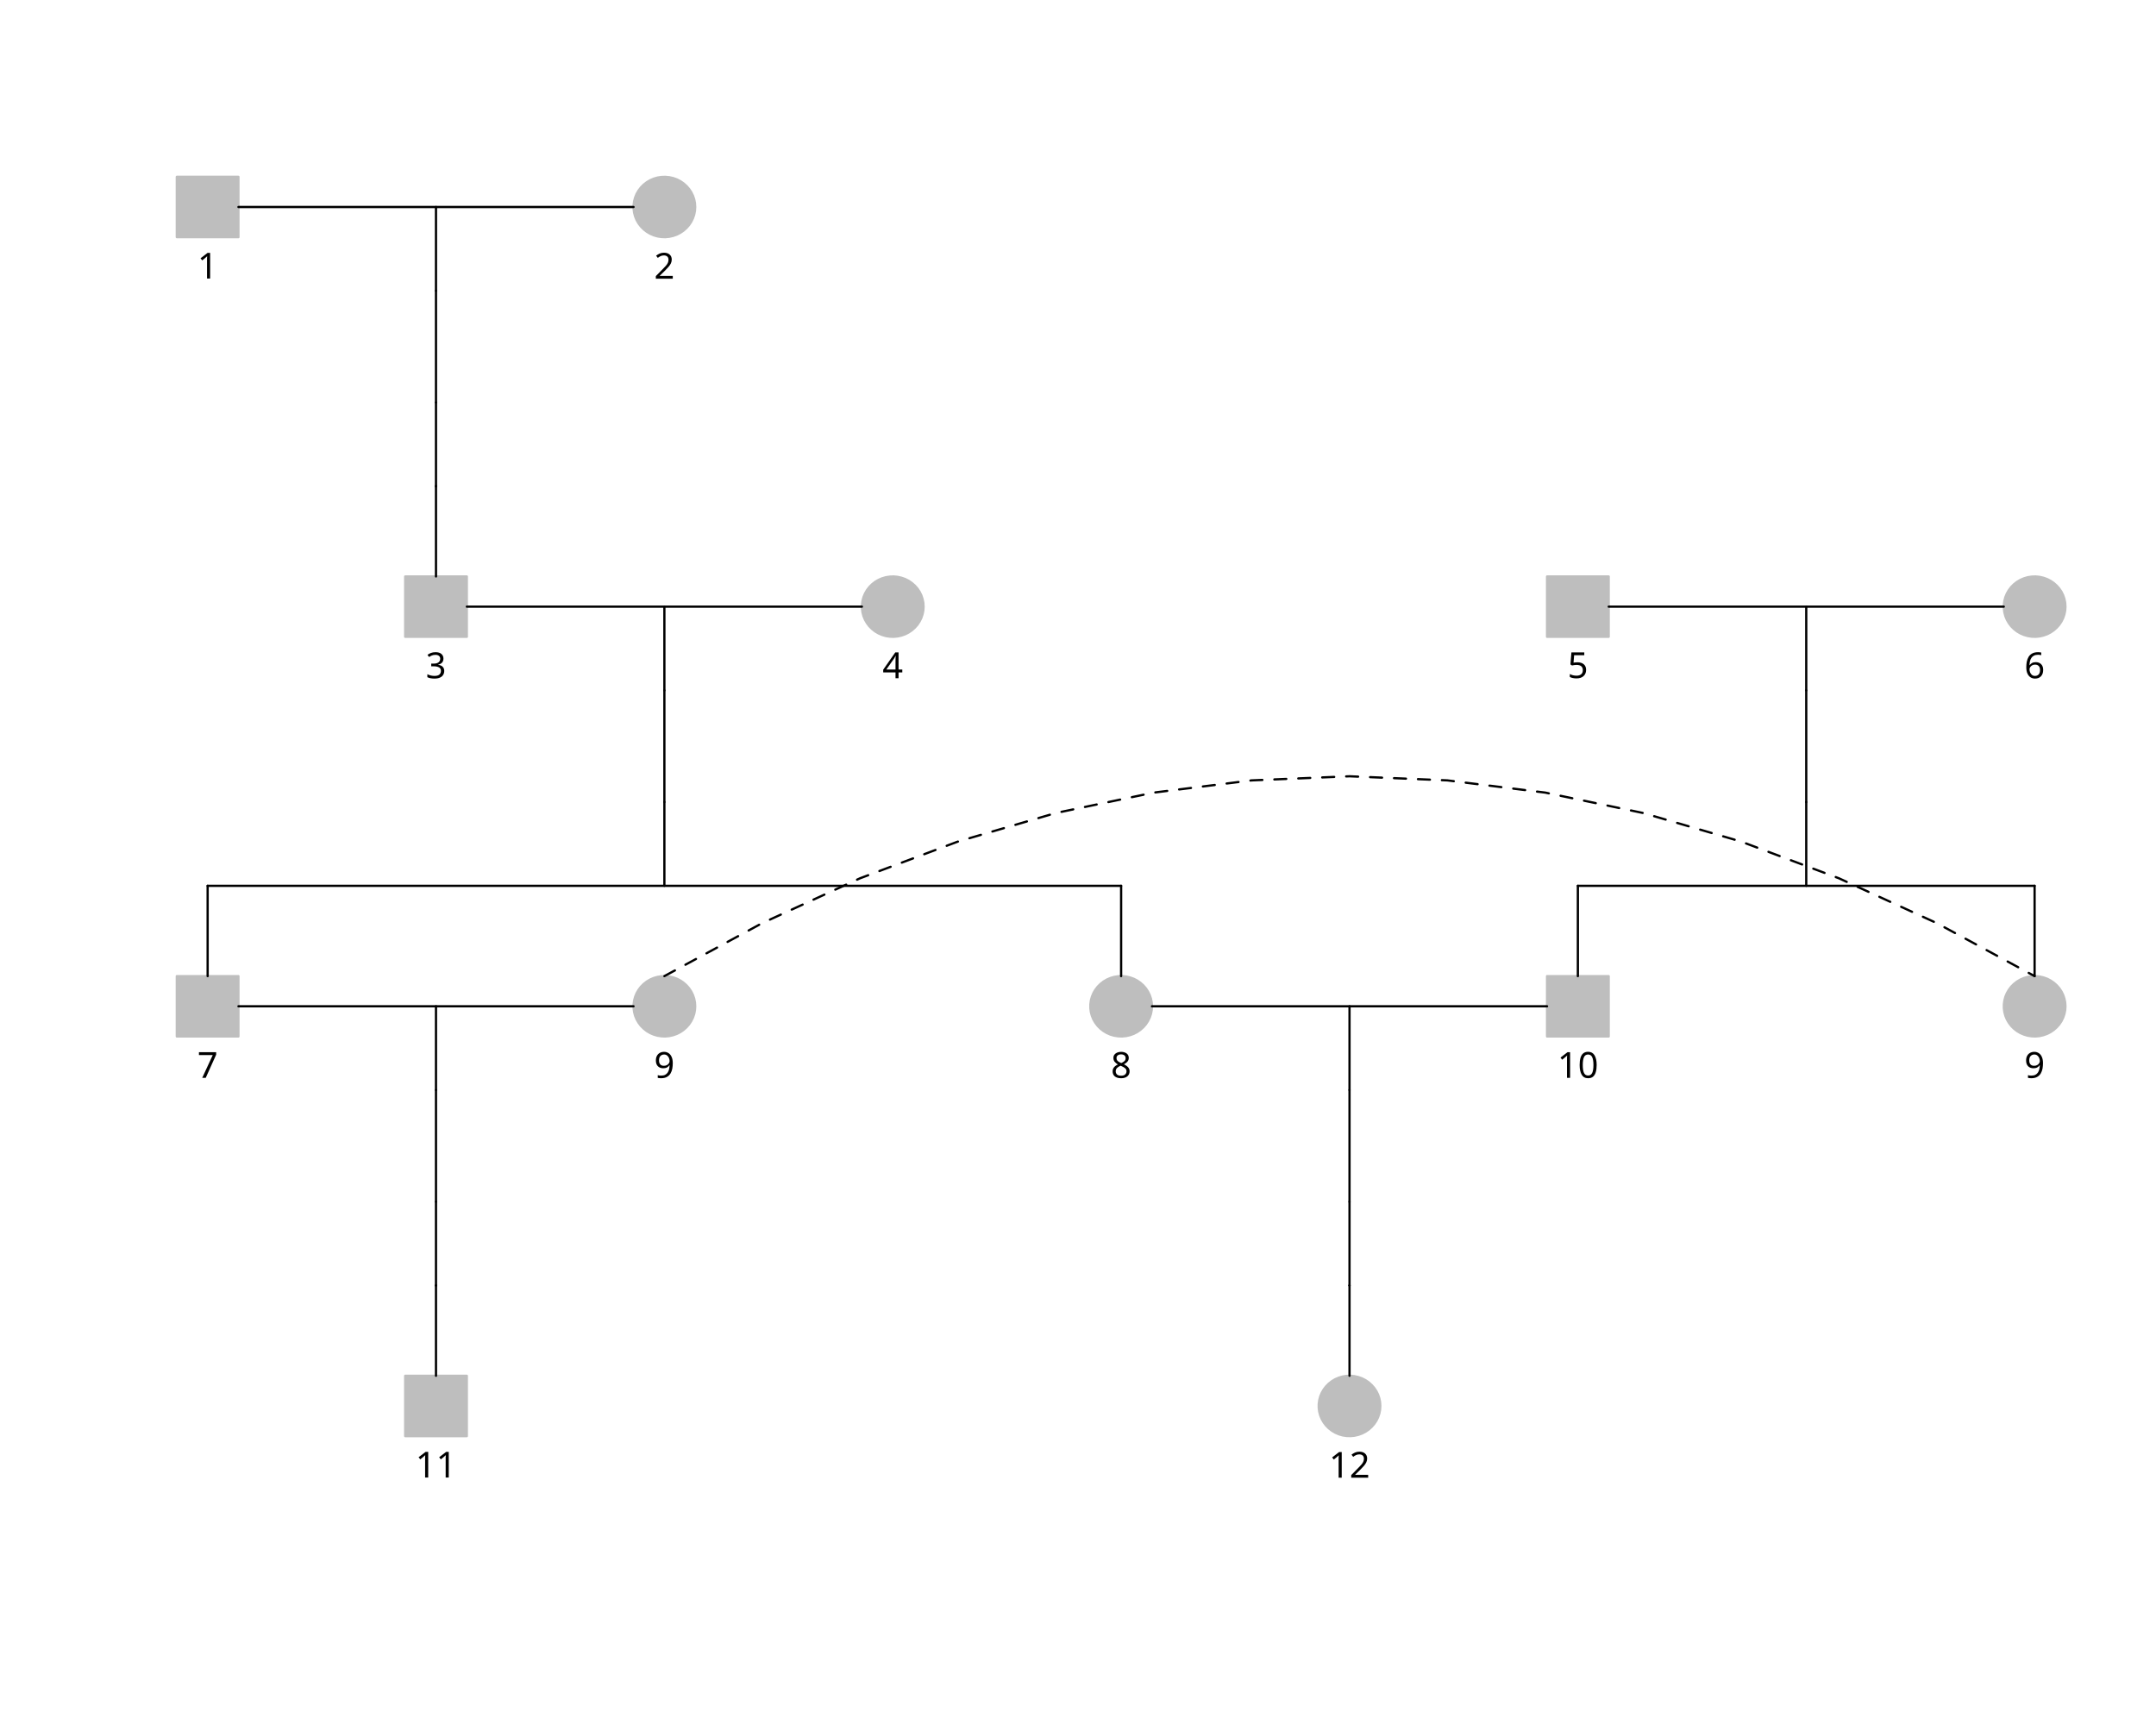
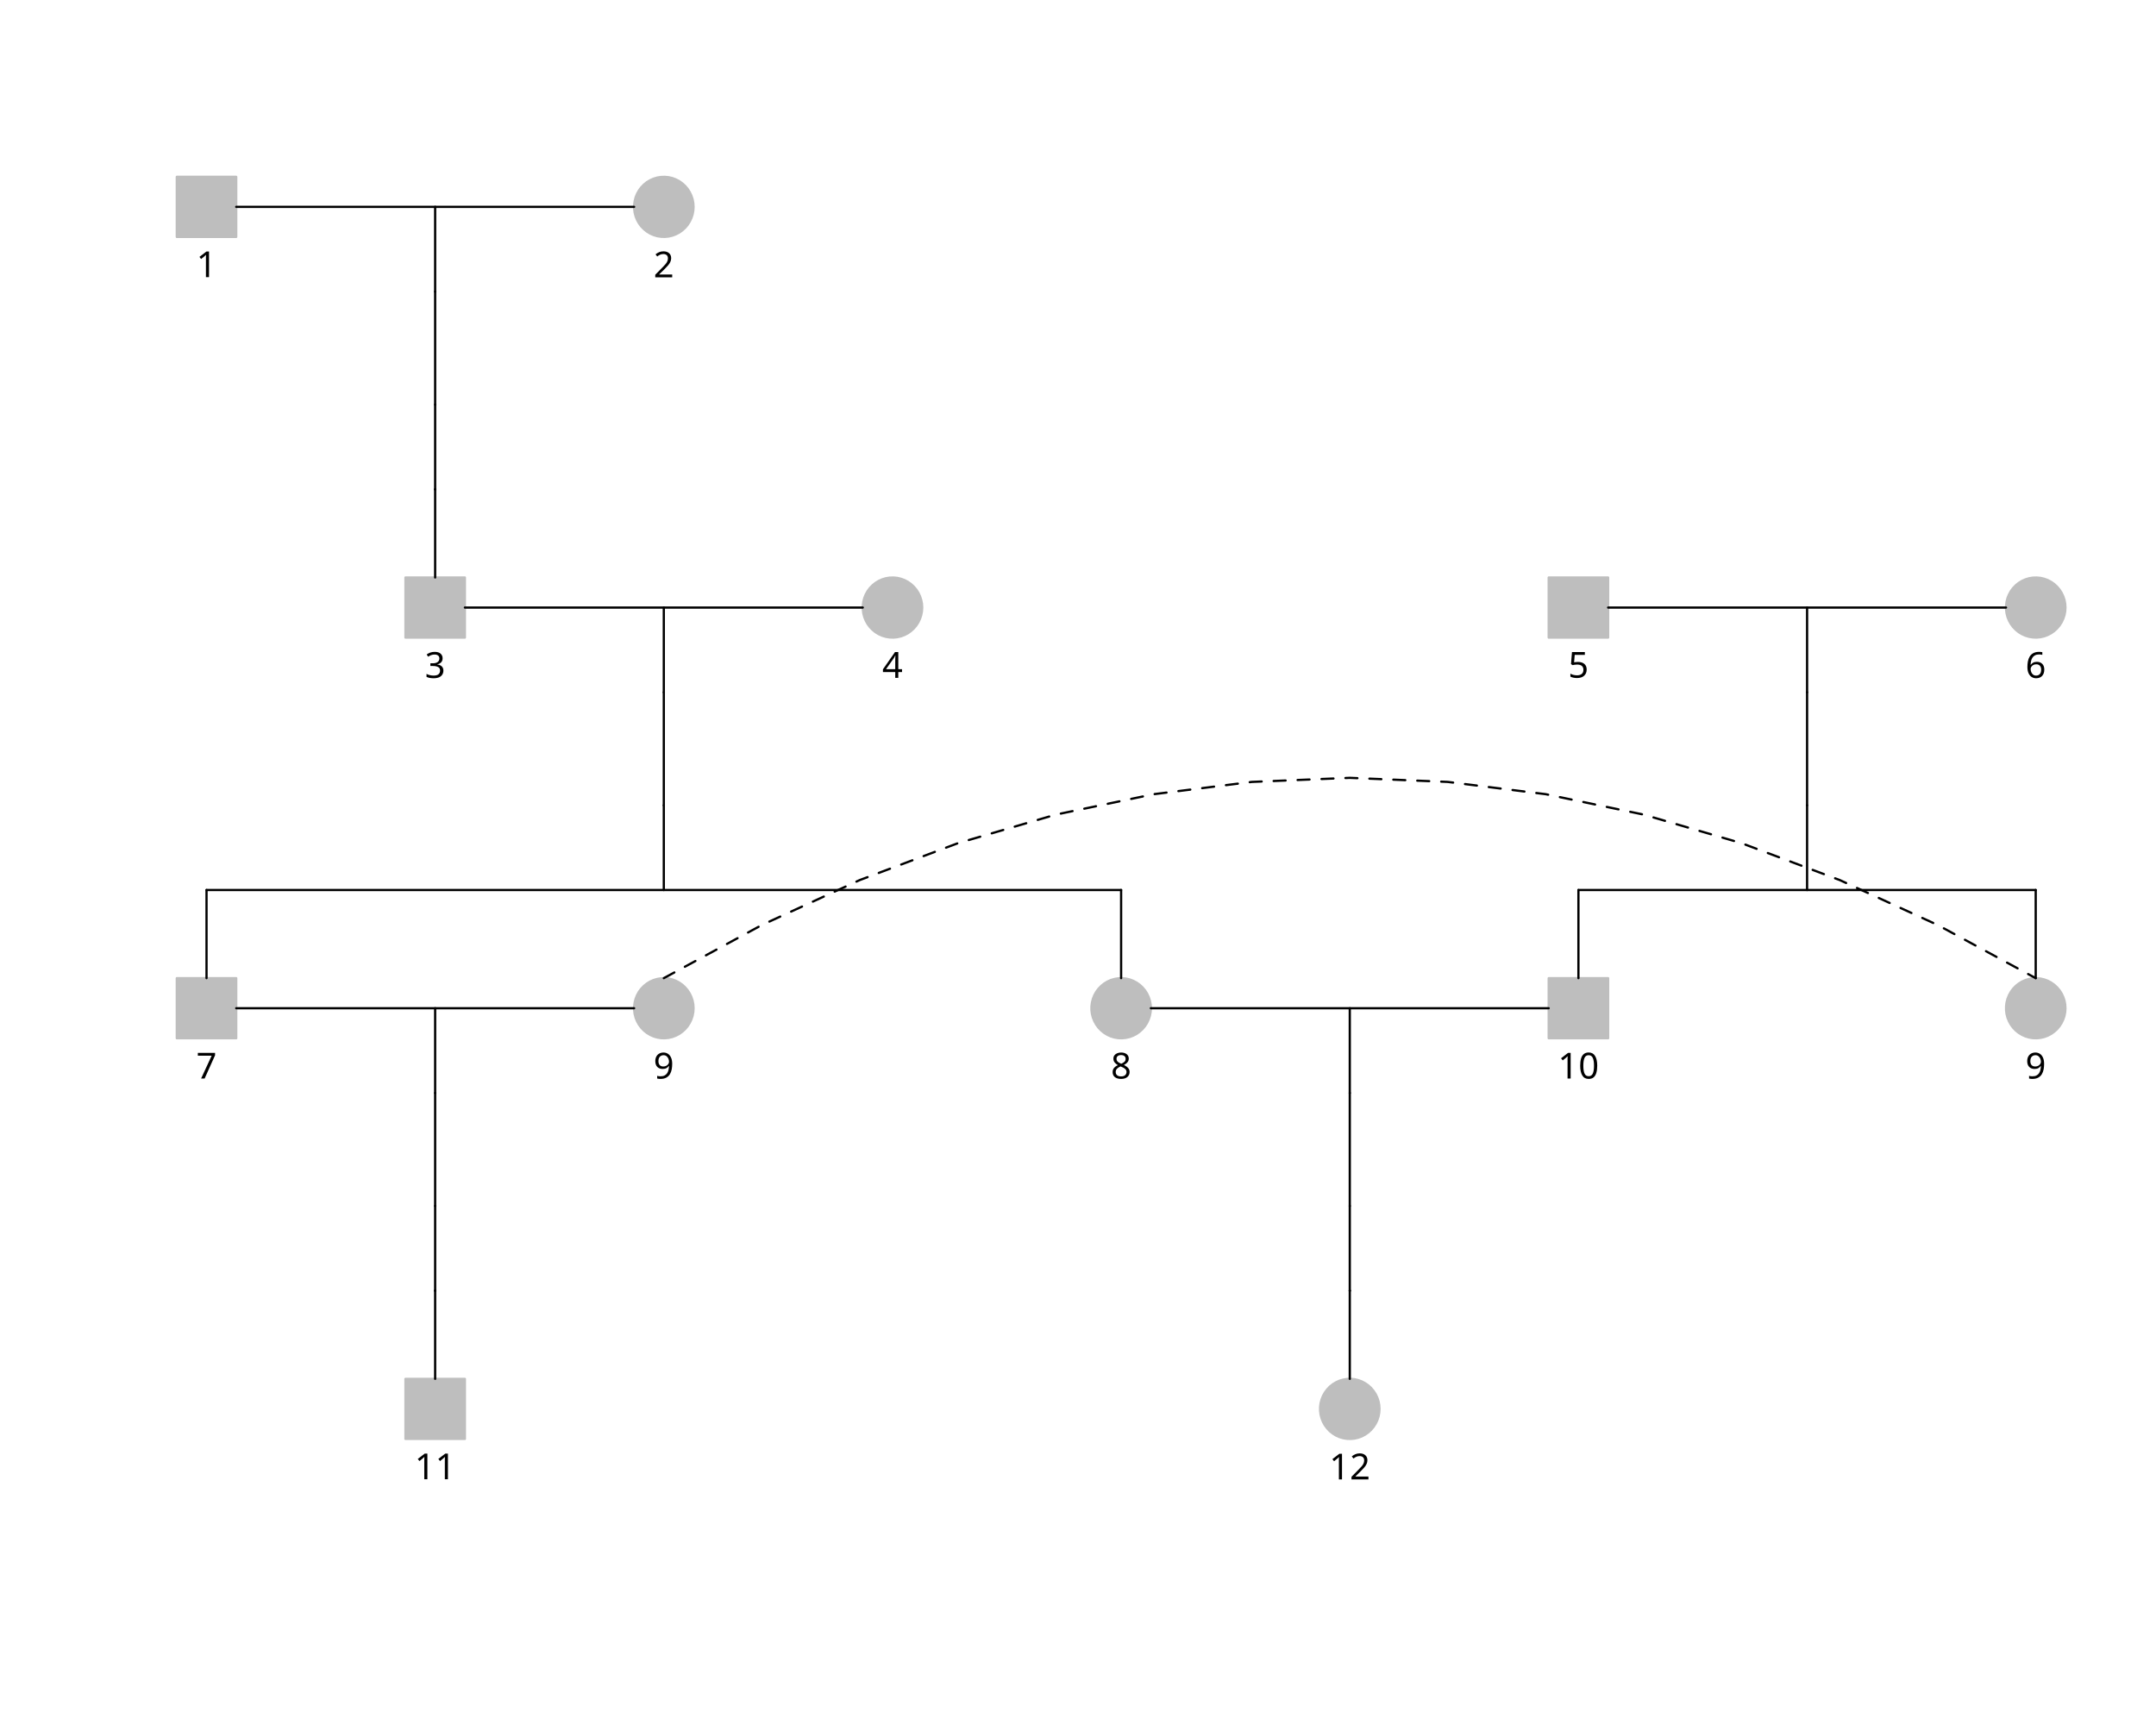
<svg xmlns="http://www.w3.org/2000/svg" class="svglite" data-engine-version="2.0" width="720.00pt" height="576.00pt" viewBox="0 0 720.00 576.00">
  <defs>
    <style type="text/css">
    .svglite line, .svglite polyline, .svglite polygon, .svglite path, .svglite rect, .svglite circle {
      fill: none;
      stroke: #000000;
      stroke-linecap: round;
      stroke-linejoin: round;
      stroke-miterlimit: 10.00;
    }
  </style>
  </defs>
  <rect width="100%" height="100%" style="stroke: none; fill: #FFFFFF;" />
  <defs>
    <clipPath id="cpMC4wMHw3MjAuMDB8MC4wMHw1NzYuMDA=">
      <rect x="0.00" y="0.00" width="720.00" height="576.00" />
    </clipPath>
  </defs>
  <g clip-path="url(#cpMC4wMHw3MjAuMDB8MC4wMHw1NzYuMDA=)">
-     <polygon points="59.04,59.04 59.04,79.19 79.63,79.19 79.63,59.04 " style="stroke-width: 0.75; stroke: #BEBEBE; fill: #BEBEBE;" />
-     <polygon points="135.31,192.49 135.31,212.64 155.90,212.64 155.90,192.49 " style="stroke-width: 0.75; stroke: #BEBEBE; fill: #BEBEBE;" />
-     <polygon points="59.04,325.94 59.04,346.09 79.63,346.09 79.63,325.94 " style="stroke-width: 0.75; stroke: #BEBEBE; fill: #BEBEBE;" />
-     <polygon points="135.31,459.39 135.31,479.54 155.90,479.54 155.90,459.39 " style="stroke-width: 0.75; stroke: #BEBEBE; fill: #BEBEBE;" />
-     <polygon points="232.16,69.12 232.08,70.40 231.83,71.67 231.41,72.90 230.84,74.06 230.12,75.14 229.26,76.12 228.29,76.99 227.21,77.73 226.04,78.33 224.80,78.77 223.51,79.06 222.20,79.19 220.88,79.14 219.58,78.94 218.31,78.57 217.11,78.05 215.98,77.38 214.95,76.57 214.03,75.65 213.24,74.61 212.59,73.49 212.10,72.29 211.76,71.04 211.59,69.76 211.59,68.47 211.76,67.19 212.10,65.94 212.59,64.74 213.24,63.62 214.03,62.58 214.95,61.66 215.98,60.85 217.11,60.18 218.31,59.66 219.58,59.29 220.88,59.09 222.20,59.05 223.51,59.17 224.80,59.46 226.04,59.90 227.21,60.50 228.29,61.24 229.26,62.11 230.12,63.09 230.84,64.17 231.41,65.33 231.83,66.56 232.08,67.83 232.16,69.12 " style="stroke-width: 0.75; stroke: #BEBEBE; fill: #BEBEBE;" />
-     <polygon points="308.43,202.57 308.35,203.85 308.09,205.12 307.68,206.35 307.10,207.51 306.39,208.59 305.53,209.57 304.55,210.44 303.47,211.18 302.30,211.78 301.06,212.22 299.78,212.51 298.46,212.64 297.15,212.59 295.84,212.39 294.58,212.02 293.37,211.50 292.24,210.83 291.21,210.02 290.29,209.10 289.51,208.06 288.86,206.94 288.36,205.74 288.03,204.49 287.86,203.21 287.86,201.92 288.03,200.64 288.36,199.39 288.86,198.19 289.51,197.07 290.29,196.03 291.21,195.11 292.24,194.30 293.37,193.63 294.58,193.11 295.84,192.74 297.15,192.54 298.46,192.49 299.78,192.62 301.06,192.91 302.30,193.35 303.47,193.95 304.55,194.69 305.53,195.56 306.39,196.54 307.10,197.62 307.68,198.78 308.09,200.01 308.35,201.28 308.43,202.57 " style="stroke-width: 0.75; stroke: #BEBEBE; fill: #BEBEBE;" />
-     <polygon points="232.16,336.01 232.08,337.30 231.83,338.57 231.41,339.80 230.84,340.96 230.12,342.04 229.26,343.02 228.29,343.89 227.21,344.63 226.04,345.23 224.80,345.67 223.51,345.96 222.20,346.09 220.88,346.04 219.58,345.84 218.31,345.47 217.11,344.95 215.98,344.28 214.95,343.47 214.03,342.55 213.24,341.51 212.59,340.39 212.10,339.19 211.76,337.94 211.59,336.66 211.59,335.37 211.76,334.09 212.10,332.84 212.59,331.64 213.24,330.52 214.03,329.48 214.95,328.56 215.98,327.75 217.11,327.08 218.31,326.56 219.58,326.19 220.88,325.99 222.20,325.94 223.51,326.07 224.80,326.36 226.04,326.80 227.21,327.40 228.29,328.14 229.26,329.01 230.12,329.99 230.84,331.07 231.41,332.23 231.83,333.46 232.08,334.73 232.16,336.01 " style="stroke-width: 0.75; stroke: #BEBEBE; fill: #BEBEBE;" />
-     <polygon points="460.96,469.46 460.88,470.75 460.63,472.02 460.21,473.25 459.64,474.41 458.92,475.49 458.06,476.47 457.09,477.34 456.00,478.08 454.83,478.68 453.60,479.12 452.31,479.41 451.00,479.53 449.68,479.49 448.37,479.29 447.11,478.92 445.90,478.40 444.78,477.73 443.74,476.92 442.83,476.00 442.04,474.96 441.39,473.84 440.89,472.64 440.56,471.39 440.39,470.11 440.39,468.82 440.56,467.54 440.89,466.29 441.39,465.09 442.04,463.97 442.83,462.93 443.74,462.01 444.78,461.20 445.90,460.53 447.11,460.01 448.37,459.64 449.68,459.44 451.00,459.39 452.31,459.52 453.60,459.81 454.83,460.25 456.00,460.85 457.09,461.59 458.06,462.46 458.92,463.44 459.64,464.52 460.21,465.68 460.63,466.91 460.88,468.18 460.96,469.46 " style="stroke-width: 0.75; stroke: #BEBEBE; fill: #BEBEBE;" />
-     <polygon points="516.64,192.49 516.64,212.64 537.23,212.64 537.23,192.49 " style="stroke-width: 0.75; stroke: #BEBEBE; fill: #BEBEBE;" />
-     <polygon points="384.70,336.01 384.61,337.30 384.36,338.57 383.94,339.80 383.37,340.96 382.65,342.04 381.80,343.02 380.82,343.89 379.74,344.63 378.57,345.23 377.33,345.67 376.04,345.96 374.73,346.09 373.41,346.04 372.11,345.84 370.84,345.47 369.64,344.95 368.51,344.28 367.48,343.47 366.56,342.55 365.77,341.51 365.12,340.39 364.63,339.19 364.29,337.94 364.13,336.66 364.13,335.37 364.29,334.09 364.63,332.84 365.12,331.64 365.77,330.52 366.56,329.48 367.48,328.56 368.51,327.75 369.64,327.08 370.84,326.56 372.11,326.19 373.41,325.99 374.73,325.94 376.04,326.07 377.33,326.36 378.57,326.80 379.74,327.40 380.82,328.14 381.80,329.01 382.65,329.99 383.37,331.07 383.94,332.23 384.36,333.46 384.61,334.73 384.70,336.01 " style="stroke-width: 0.75; stroke: #BEBEBE; fill: #BEBEBE;" />
-     <polygon points="689.76,202.57 689.68,203.85 689.42,205.12 689.01,206.35 688.44,207.51 687.72,208.59 686.86,209.57 685.88,210.44 684.80,211.18 683.63,211.78 682.39,212.22 681.11,212.51 679.79,212.64 678.48,212.59 677.17,212.39 675.91,212.02 674.70,211.50 673.57,210.83 672.54,210.02 671.62,209.10 670.84,208.06 670.19,206.94 669.69,205.74 669.36,204.49 669.19,203.21 669.19,201.92 669.36,200.64 669.69,199.39 670.19,198.19 670.84,197.07 671.62,196.03 672.54,195.11 673.57,194.30 674.70,193.63 675.91,193.11 677.17,192.74 678.48,192.54 679.79,192.49 681.11,192.62 682.39,192.91 683.63,193.35 684.80,193.95 685.88,194.69 686.86,195.56 687.72,196.54 688.44,197.62 689.01,198.78 689.42,200.01 689.68,201.28 689.76,202.57 " style="stroke-width: 0.75; stroke: #BEBEBE; fill: #BEBEBE;" />
-     <polygon points="516.64,325.94 516.64,346.09 537.23,346.09 537.23,325.94 " style="stroke-width: 0.75; stroke: #BEBEBE; fill: #BEBEBE;" />
-     <polygon points="689.76,336.01 689.68,337.30 689.42,338.57 689.01,339.80 688.44,340.96 687.72,342.04 686.86,343.02 685.88,343.89 684.80,344.63 683.63,345.23 682.39,345.67 681.11,345.96 679.79,346.09 678.48,346.04 677.17,345.84 675.91,345.47 674.70,344.95 673.57,344.28 672.54,343.47 671.62,342.55 670.84,341.51 670.19,340.39 669.69,339.19 669.36,337.94 669.19,336.66 669.19,335.37 669.36,334.09 669.69,332.84 670.19,331.64 670.84,330.52 671.62,329.48 672.54,328.56 673.57,327.75 674.70,327.08 675.91,326.56 677.17,326.19 678.48,325.99 679.79,325.94 681.11,326.07 682.39,326.36 683.63,326.80 684.80,327.40 685.88,328.14 686.86,329.01 687.72,329.99 688.44,331.07 689.01,332.23 689.42,333.46 689.68,334.73 689.76,336.01 " style="stroke-width: 0.75; stroke: #BEBEBE; fill: #BEBEBE;" />
-     <text x="69.34" y="93.01" text-anchor="middle" style="font-size: 12.00px; font-family: sans;" textLength="6.67px" lengthAdjust="spacingAndGlyphs">1</text>
-     <text x="145.60" y="226.46" text-anchor="middle" style="font-size: 12.00px; font-family: sans;" textLength="6.67px" lengthAdjust="spacingAndGlyphs">3</text>
-     <text x="69.34" y="359.91" text-anchor="middle" style="font-size: 12.00px; font-family: sans;" textLength="6.67px" lengthAdjust="spacingAndGlyphs">7</text>
-     <text x="145.60" y="493.36" text-anchor="middle" style="font-size: 12.00px; font-family: sans;" textLength="13.35px" lengthAdjust="spacingAndGlyphs">11</text>
-     <text x="221.87" y="93.07" text-anchor="middle" style="font-size: 12.00px; font-family: sans;" textLength="6.67px" lengthAdjust="spacingAndGlyphs">2</text>
-     <text x="298.13" y="226.46" text-anchor="middle" style="font-size: 12.00px; font-family: sans;" textLength="6.67px" lengthAdjust="spacingAndGlyphs">4</text>
-     <text x="221.87" y="359.91" text-anchor="middle" style="font-size: 12.00px; font-family: sans;" textLength="6.67px" lengthAdjust="spacingAndGlyphs">9</text>
-     <text x="450.67" y="493.42" text-anchor="middle" style="font-size: 12.00px; font-family: sans;" textLength="13.35px" lengthAdjust="spacingAndGlyphs">12</text>
-     <text x="526.93" y="226.40" text-anchor="middle" style="font-size: 12.00px; font-family: sans;" textLength="6.67px" lengthAdjust="spacingAndGlyphs">5</text>
-     <text x="374.40" y="359.91" text-anchor="middle" style="font-size: 12.00px; font-family: sans;" textLength="6.67px" lengthAdjust="spacingAndGlyphs">8</text>
-     <text x="679.46" y="226.46" text-anchor="middle" style="font-size: 12.00px; font-family: sans;" textLength="6.67px" lengthAdjust="spacingAndGlyphs">6</text>
-     <text x="526.93" y="359.91" text-anchor="middle" style="font-size: 12.00px; font-family: sans;" textLength="13.35px" lengthAdjust="spacingAndGlyphs">10</text>
-     <text x="679.46" y="359.91" text-anchor="middle" style="font-size: 12.00px; font-family: sans;" textLength="6.67px" lengthAdjust="spacingAndGlyphs">9</text>
-     <line x1="79.63" y1="69.12" x2="211.57" y2="69.12" style="stroke-width: 0.75;" />
-     <line x1="155.90" y1="202.57" x2="287.84" y2="202.57" style="stroke-width: 0.75;" />
-     <line x1="79.63" y1="336.01" x2="211.57" y2="336.01" style="stroke-width: 0.75;" />
-     <line x1="537.23" y1="202.57" x2="669.17" y2="202.57" style="stroke-width: 0.75;" />
-     <line x1="384.70" y1="336.01" x2="516.64" y2="336.01" style="stroke-width: 0.75;" />
-     <line x1="145.60" y1="192.49" x2="145.60" y2="162.33" style="stroke-width: 0.75;" />
-     <line x1="145.60" y1="162.33" x2="145.60" y2="162.33" style="stroke-width: 0.75;" />
-     <line x1="145.60" y1="162.33" x2="145.60" y2="134.37" style="stroke-width: 0.75;" />
-     <line x1="145.60" y1="134.37" x2="145.60" y2="97.08" style="stroke-width: 0.75;" />
-     <line x1="145.60" y1="97.08" x2="145.60" y2="69.12" style="stroke-width: 0.75;" />
-     <line x1="69.34" y1="325.94" x2="69.34" y2="295.78" style="stroke-width: 0.75;" />
-     <line x1="374.40" y1="325.94" x2="374.40" y2="295.78" style="stroke-width: 0.75;" />
-     <line x1="69.34" y1="295.78" x2="374.40" y2="295.78" style="stroke-width: 0.75;" />
-     <line x1="221.87" y1="295.78" x2="221.87" y2="267.82" style="stroke-width: 0.75;" />
-     <line x1="221.87" y1="267.82" x2="221.87" y2="230.53" style="stroke-width: 0.75;" />
-     <line x1="221.87" y1="230.53" x2="221.87" y2="202.57" style="stroke-width: 0.75;" />
-     <line x1="526.93" y1="325.94" x2="526.93" y2="295.78" style="stroke-width: 0.75;" />
-     <line x1="679.46" y1="325.94" x2="679.46" y2="295.78" style="stroke-width: 0.75;" />
-     <line x1="526.93" y1="295.78" x2="679.46" y2="295.78" style="stroke-width: 0.75;" />
-     <line x1="603.20" y1="295.78" x2="603.20" y2="267.82" style="stroke-width: 0.75;" />
-     <line x1="603.20" y1="267.82" x2="603.20" y2="230.53" style="stroke-width: 0.75;" />
-     <line x1="603.20" y1="230.53" x2="603.20" y2="202.57" style="stroke-width: 0.75;" />
-     <line x1="145.60" y1="459.39" x2="145.60" y2="429.23" style="stroke-width: 0.75;" />
-     <line x1="145.60" y1="429.23" x2="145.60" y2="429.23" style="stroke-width: 0.75;" />
-     <line x1="145.60" y1="429.23" x2="145.60" y2="401.27" style="stroke-width: 0.75;" />
-     <line x1="145.60" y1="401.27" x2="145.60" y2="363.98" style="stroke-width: 0.75;" />
-     <line x1="145.60" y1="363.98" x2="145.60" y2="336.01" style="stroke-width: 0.75;" />
-     <line x1="450.67" y1="459.39" x2="450.67" y2="429.23" style="stroke-width: 0.75;" />
-     <line x1="450.67" y1="429.23" x2="450.67" y2="429.23" style="stroke-width: 0.75;" />
-     <line x1="450.67" y1="429.23" x2="450.67" y2="401.27" style="stroke-width: 0.75;" />
-     <line x1="450.67" y1="401.27" x2="450.67" y2="363.98" style="stroke-width: 0.75;" />
-     <line x1="450.67" y1="363.98" x2="450.67" y2="336.01" style="stroke-width: 0.75;" />
-     <polyline points="221.87,325.94 254.55,308.24 287.24,293.26 319.92,281.00 352.61,271.47 385.30,264.66 417.98,260.58 450.67,259.21 483.35,260.58 516.04,264.66 548.72,271.47 581.41,281.00 614.09,293.26 646.78,308.24 679.46,325.94 " style="stroke-width: 0.75; stroke-dasharray: 4.00,4.00;" />
+     <polygon points="59.04,59.04 59.04,79.11 78.89,79.11 78.89,59.04 " style="stroke-width: 0.75; stroke: #BEBEBE; fill: #BEBEBE;" />
+     <polygon points="135.40,192.83 135.40,212.90 155.25,212.90 155.25,192.83 " style="stroke-width: 0.75; stroke: #BEBEBE; fill: #BEBEBE;" />
+     <polygon points="59.04,326.62 59.04,346.69 78.89,346.69 78.89,326.62 " style="stroke-width: 0.75; stroke: #BEBEBE; fill: #BEBEBE;" />
+     <polygon points="135.40,460.42 135.40,480.48 155.25,480.48 155.25,460.42 " style="stroke-width: 0.75; stroke: #BEBEBE; fill: #BEBEBE;" />
+     <polygon points="231.61,69.07 231.53,70.36 231.29,71.62 230.88,72.84 230.33,74.00 229.64,75.08 228.81,76.06 227.87,76.92 226.83,77.66 225.70,78.25 224.51,78.69 223.27,78.98 222.00,79.10 220.73,79.06 219.47,78.86 218.25,78.49 217.09,77.97 216.00,77.30 215.01,76.50 214.12,75.58 213.36,74.55 212.74,73.43 212.26,72.24 211.94,70.99 211.78,69.72 211.78,68.43 211.94,67.16 212.26,65.91 212.74,64.72 213.36,63.60 214.12,62.57 215.01,61.65 216.00,60.84 217.09,60.18 218.25,59.66 219.47,59.29 220.73,59.09 222.00,59.05 223.27,59.17 224.51,59.45 225.70,59.90 226.83,60.49 227.87,61.23 228.81,62.09 229.64,63.07 230.33,64.15 230.88,65.31 231.29,66.53 231.53,67.79 231.61,69.07 " style="stroke-width: 0.75; stroke: #BEBEBE; fill: #BEBEBE;" />
+     <polygon points="307.97,202.87 307.89,204.15 307.64,205.41 307.24,206.63 306.69,207.79 306.00,208.87 305.17,209.85 304.23,210.71 303.19,211.45 302.06,212.04 300.87,212.49 299.63,212.77 298.36,212.90 297.09,212.85 295.83,212.65 294.61,212.28 293.45,211.76 292.36,211.10 291.37,210.29 290.48,209.37 289.72,208.34 289.10,207.22 288.62,206.03 288.30,204.78 288.14,203.51 288.14,202.22 288.30,200.95 288.62,199.70 289.10,198.51 289.72,197.39 290.48,196.36 291.37,195.44 292.36,194.64 293.45,193.97 294.61,193.45 295.83,193.08 297.09,192.88 298.36,192.84 299.63,192.96 300.87,193.25 302.06,193.69 303.19,194.29 304.23,195.02 305.17,195.89 306.00,196.86 306.69,197.94 307.24,199.10 307.64,200.32 307.89,201.58 307.97,202.87 " style="stroke-width: 0.75; stroke: #BEBEBE; fill: #BEBEBE;" />
+     <polygon points="231.61,336.66 231.53,337.94 231.29,339.20 230.88,340.42 230.33,341.58 229.64,342.66 228.81,343.64 227.87,344.50 226.83,345.24 225.70,345.83 224.51,346.28 223.27,346.56 222.00,346.69 220.73,346.65 219.47,346.44 218.25,346.08 217.09,345.55 216.00,344.89 215.01,344.09 214.12,343.16 213.36,342.13 212.74,341.01 212.26,339.82 211.94,338.58 211.78,337.30 211.78,336.02 211.94,334.74 212.26,333.50 212.74,332.30 213.36,331.18 214.12,330.15 215.01,329.23 216.00,328.43 217.09,327.76 218.25,327.24 219.47,326.88 220.73,326.67 222.00,326.63 223.27,326.75 224.51,327.04 225.70,327.48 226.83,328.08 227.87,328.81 228.81,329.68 229.64,330.66 230.33,331.73 230.88,332.89 231.29,334.11 231.53,335.37 231.61,336.66 " style="stroke-width: 0.75; stroke: #BEBEBE; fill: #BEBEBE;" />
+     <polygon points="460.68,470.45 460.60,471.73 460.36,473.00 459.96,474.22 459.41,475.37 458.71,476.45 457.89,477.43 456.95,478.30 455.90,479.03 454.78,479.63 453.58,480.07 452.34,480.36 451.08,480.48 449.81,480.44 448.55,480.23 447.33,479.87 446.17,479.35 445.08,478.68 444.08,477.88 443.20,476.95 442.44,475.92 441.81,474.80 441.34,473.61 441.01,472.37 440.85,471.09 440.85,469.81 441.01,468.53 441.34,467.29 441.81,466.10 442.44,464.98 443.20,463.95 444.08,463.02 445.08,462.22 446.17,461.55 447.33,461.03 448.55,460.67 449.81,460.46 451.08,460.42 452.34,460.54 453.58,460.83 454.78,461.27 455.90,461.87 456.95,462.60 457.89,463.47 458.71,464.45 459.41,465.53 459.96,466.68 460.36,467.90 460.60,469.17 460.68,470.45 " style="stroke-width: 0.75; stroke: #BEBEBE; fill: #BEBEBE;" />
+     <polygon points="517.19,192.83 517.19,212.90 537.04,212.90 537.04,192.83 " style="stroke-width: 0.75; stroke: #BEBEBE; fill: #BEBEBE;" />
+     <polygon points="384.33,336.66 384.25,337.94 384.00,339.20 383.60,340.42 383.05,341.58 382.36,342.66 381.53,343.64 380.59,344.50 379.55,345.24 378.42,345.83 377.22,346.28 375.98,346.56 374.72,346.69 373.45,346.65 372.19,346.44 370.97,346.08 369.81,345.55 368.72,344.89 367.73,344.09 366.84,343.16 366.08,342.13 365.46,341.01 364.98,339.82 364.66,338.58 364.49,337.30 364.49,336.02 364.66,334.74 364.98,333.50 365.46,332.30 366.08,331.18 366.84,330.15 367.73,329.23 368.72,328.43 369.81,327.76 370.97,327.24 372.19,326.88 373.45,326.67 374.72,326.63 375.98,326.75 377.22,327.04 378.42,327.48 379.55,328.08 380.59,328.81 381.53,329.68 382.36,330.66 383.05,331.73 383.60,332.89 384.00,334.11 384.25,335.37 384.33,336.66 " style="stroke-width: 0.75; stroke: #BEBEBE; fill: #BEBEBE;" />
+     <polygon points="689.76,202.87 689.68,204.15 689.44,205.41 689.03,206.63 688.48,207.79 687.79,208.87 686.96,209.85 686.02,210.71 684.98,211.45 683.85,212.04 682.66,212.49 681.42,212.77 680.15,212.90 678.88,212.85 677.62,212.65 676.41,212.28 675.24,211.76 674.15,211.10 673.16,210.29 672.27,209.37 671.51,208.34 670.89,207.22 670.41,206.03 670.09,204.78 669.93,203.51 669.93,202.22 670.09,200.95 670.41,199.70 670.89,198.51 671.51,197.39 672.27,196.36 673.16,195.44 674.15,194.64 675.24,193.97 676.41,193.45 677.62,193.08 678.88,192.88 680.15,192.84 681.42,192.96 682.66,193.25 683.85,193.69 684.98,194.29 686.02,195.02 686.96,195.89 687.79,196.86 688.48,197.94 689.03,199.10 689.44,200.32 689.68,201.58 689.76,202.87 " style="stroke-width: 0.75; stroke: #BEBEBE; fill: #BEBEBE;" />
+     <polygon points="517.19,326.62 517.19,346.69 537.04,346.69 537.04,326.62 " style="stroke-width: 0.75; stroke: #BEBEBE; fill: #BEBEBE;" />
+     <polygon points="689.76,336.66 689.68,337.94 689.44,339.20 689.03,340.42 688.48,341.58 687.79,342.66 686.96,343.64 686.02,344.50 684.98,345.24 683.85,345.83 682.66,346.28 681.42,346.56 680.15,346.69 678.88,346.65 677.62,346.44 676.41,346.08 675.24,345.55 674.15,344.89 673.16,344.09 672.27,343.16 671.51,342.13 670.89,341.01 670.41,339.82 670.09,338.58 669.93,337.30 669.93,336.02 670.09,334.74 670.41,333.50 670.89,332.30 671.51,331.18 672.27,330.15 673.16,329.23 674.15,328.43 675.24,327.76 676.41,327.24 677.62,326.88 678.88,326.67 680.15,326.63 681.42,326.75 682.66,327.04 683.85,327.48 684.98,328.08 686.02,328.81 686.96,329.68 687.79,330.66 688.48,331.73 689.03,332.89 689.44,334.11 689.68,335.37 689.76,336.66 " style="stroke-width: 0.75; stroke: #BEBEBE; fill: #BEBEBE;" />
+     <text x="68.97" y="92.55" text-anchor="middle" style="font-size: 12.00px; font-family: sans;" textLength="6.67px" lengthAdjust="spacingAndGlyphs">1</text>
+     <text x="145.32" y="226.35" text-anchor="middle" style="font-size: 12.00px; font-family: sans;" textLength="6.67px" lengthAdjust="spacingAndGlyphs">3</text>
+     <text x="68.97" y="360.13" text-anchor="middle" style="font-size: 12.00px; font-family: sans;" textLength="6.67px" lengthAdjust="spacingAndGlyphs">7</text>
+     <text x="145.32" y="493.93" text-anchor="middle" style="font-size: 12.00px; font-family: sans;" textLength="13.35px" lengthAdjust="spacingAndGlyphs">11</text>
+     <text x="221.68" y="92.61" text-anchor="middle" style="font-size: 12.00px; font-family: sans;" textLength="6.67px" lengthAdjust="spacingAndGlyphs">2</text>
+     <text x="298.04" y="226.34" text-anchor="middle" style="font-size: 12.00px; font-family: sans;" textLength="6.67px" lengthAdjust="spacingAndGlyphs">4</text>
+     <text x="221.68" y="360.14" text-anchor="middle" style="font-size: 12.00px; font-family: sans;" textLength="6.67px" lengthAdjust="spacingAndGlyphs">9</text>
+     <text x="450.76" y="493.99" text-anchor="middle" style="font-size: 12.00px; font-family: sans;" textLength="13.35px" lengthAdjust="spacingAndGlyphs">12</text>
+     <text x="527.12" y="226.28" text-anchor="middle" style="font-size: 12.00px; font-family: sans;" textLength="6.67px" lengthAdjust="spacingAndGlyphs">5</text>
+     <text x="374.40" y="360.14" text-anchor="middle" style="font-size: 12.00px; font-family: sans;" textLength="6.67px" lengthAdjust="spacingAndGlyphs">8</text>
+     <text x="679.83" y="226.35" text-anchor="middle" style="font-size: 12.00px; font-family: sans;" textLength="6.67px" lengthAdjust="spacingAndGlyphs">6</text>
+     <text x="527.12" y="360.14" text-anchor="middle" style="font-size: 12.00px; font-family: sans;" textLength="13.35px" lengthAdjust="spacingAndGlyphs">10</text>
+     <text x="679.83" y="360.14" text-anchor="middle" style="font-size: 12.00px; font-family: sans;" textLength="6.67px" lengthAdjust="spacingAndGlyphs">9</text>
+     <line x1="78.89" y1="69.07" x2="211.76" y2="69.07" style="stroke-width: 0.75;" />
+     <line x1="155.25" y1="202.87" x2="288.12" y2="202.87" style="stroke-width: 0.75;" />
+     <line x1="78.89" y1="336.66" x2="211.76" y2="336.66" style="stroke-width: 0.75;" />
+     <line x1="537.04" y1="202.87" x2="669.91" y2="202.87" style="stroke-width: 0.75;" />
+     <line x1="384.33" y1="336.66" x2="517.19" y2="336.66" style="stroke-width: 0.75;" />
+     <line x1="145.32" y1="192.83" x2="145.32" y2="163.40" style="stroke-width: 0.75;" />
+     <line x1="145.32" y1="163.40" x2="145.32" y2="163.40" style="stroke-width: 0.75;" />
+     <line x1="145.32" y1="163.40" x2="145.32" y2="135.10" style="stroke-width: 0.75;" />
+     <line x1="145.32" y1="135.10" x2="145.32" y2="97.37" style="stroke-width: 0.75;" />
+     <line x1="145.32" y1="97.37" x2="145.32" y2="69.07" style="stroke-width: 0.75;" />
+     <line x1="68.97" y1="326.62" x2="68.97" y2="297.19" style="stroke-width: 0.75;" />
+     <line x1="374.40" y1="326.62" x2="374.40" y2="297.19" style="stroke-width: 0.75;" />
+     <line x1="68.97" y1="297.19" x2="374.40" y2="297.19" style="stroke-width: 0.75;" />
+     <line x1="221.68" y1="297.19" x2="221.68" y2="268.89" style="stroke-width: 0.75;" />
+     <line x1="221.68" y1="268.89" x2="221.68" y2="231.16" style="stroke-width: 0.75;" />
+     <line x1="221.68" y1="231.16" x2="221.68" y2="202.87" style="stroke-width: 0.75;" />
+     <line x1="527.12" y1="326.62" x2="527.12" y2="297.19" style="stroke-width: 0.75;" />
+     <line x1="679.83" y1="326.62" x2="679.83" y2="297.19" style="stroke-width: 0.75;" />
+     <line x1="527.12" y1="297.19" x2="679.83" y2="297.19" style="stroke-width: 0.75;" />
+     <line x1="603.48" y1="297.19" x2="603.48" y2="268.89" style="stroke-width: 0.75;" />
+     <line x1="603.48" y1="268.89" x2="603.48" y2="231.16" style="stroke-width: 0.75;" />
+     <line x1="603.48" y1="231.16" x2="603.48" y2="202.87" style="stroke-width: 0.75;" />
+     <line x1="145.32" y1="460.42" x2="145.32" y2="430.98" style="stroke-width: 0.75;" />
+     <line x1="145.32" y1="430.98" x2="145.32" y2="430.98" style="stroke-width: 0.75;" />
+     <line x1="145.32" y1="430.98" x2="145.32" y2="402.68" style="stroke-width: 0.75;" />
+     <line x1="145.32" y1="402.68" x2="145.32" y2="364.96" style="stroke-width: 0.75;" />
+     <line x1="145.32" y1="364.96" x2="145.32" y2="336.66" style="stroke-width: 0.75;" />
+     <line x1="450.76" y1="460.42" x2="450.76" y2="430.98" style="stroke-width: 0.75;" />
+     <line x1="450.76" y1="430.98" x2="450.76" y2="430.98" style="stroke-width: 0.75;" />
+     <line x1="450.76" y1="430.98" x2="450.76" y2="402.68" style="stroke-width: 0.75;" />
+     <line x1="450.76" y1="402.68" x2="450.76" y2="364.96" style="stroke-width: 0.75;" />
+     <line x1="450.76" y1="364.96" x2="450.76" y2="336.66" style="stroke-width: 0.75;" />
+     <polyline points="221.68,326.62 254.41,308.88 287.13,293.86 319.86,281.57 352.58,272.01 385.31,265.19 418.03,261.09 450.76,259.73 483.48,261.09 516.21,265.19 548.93,272.01 581.66,281.57 614.38,293.86 647.11,308.88 679.83,326.62 " style="stroke-width: 0.75; stroke-dasharray: 4.00,4.00;" />
  </g>
</svg>
